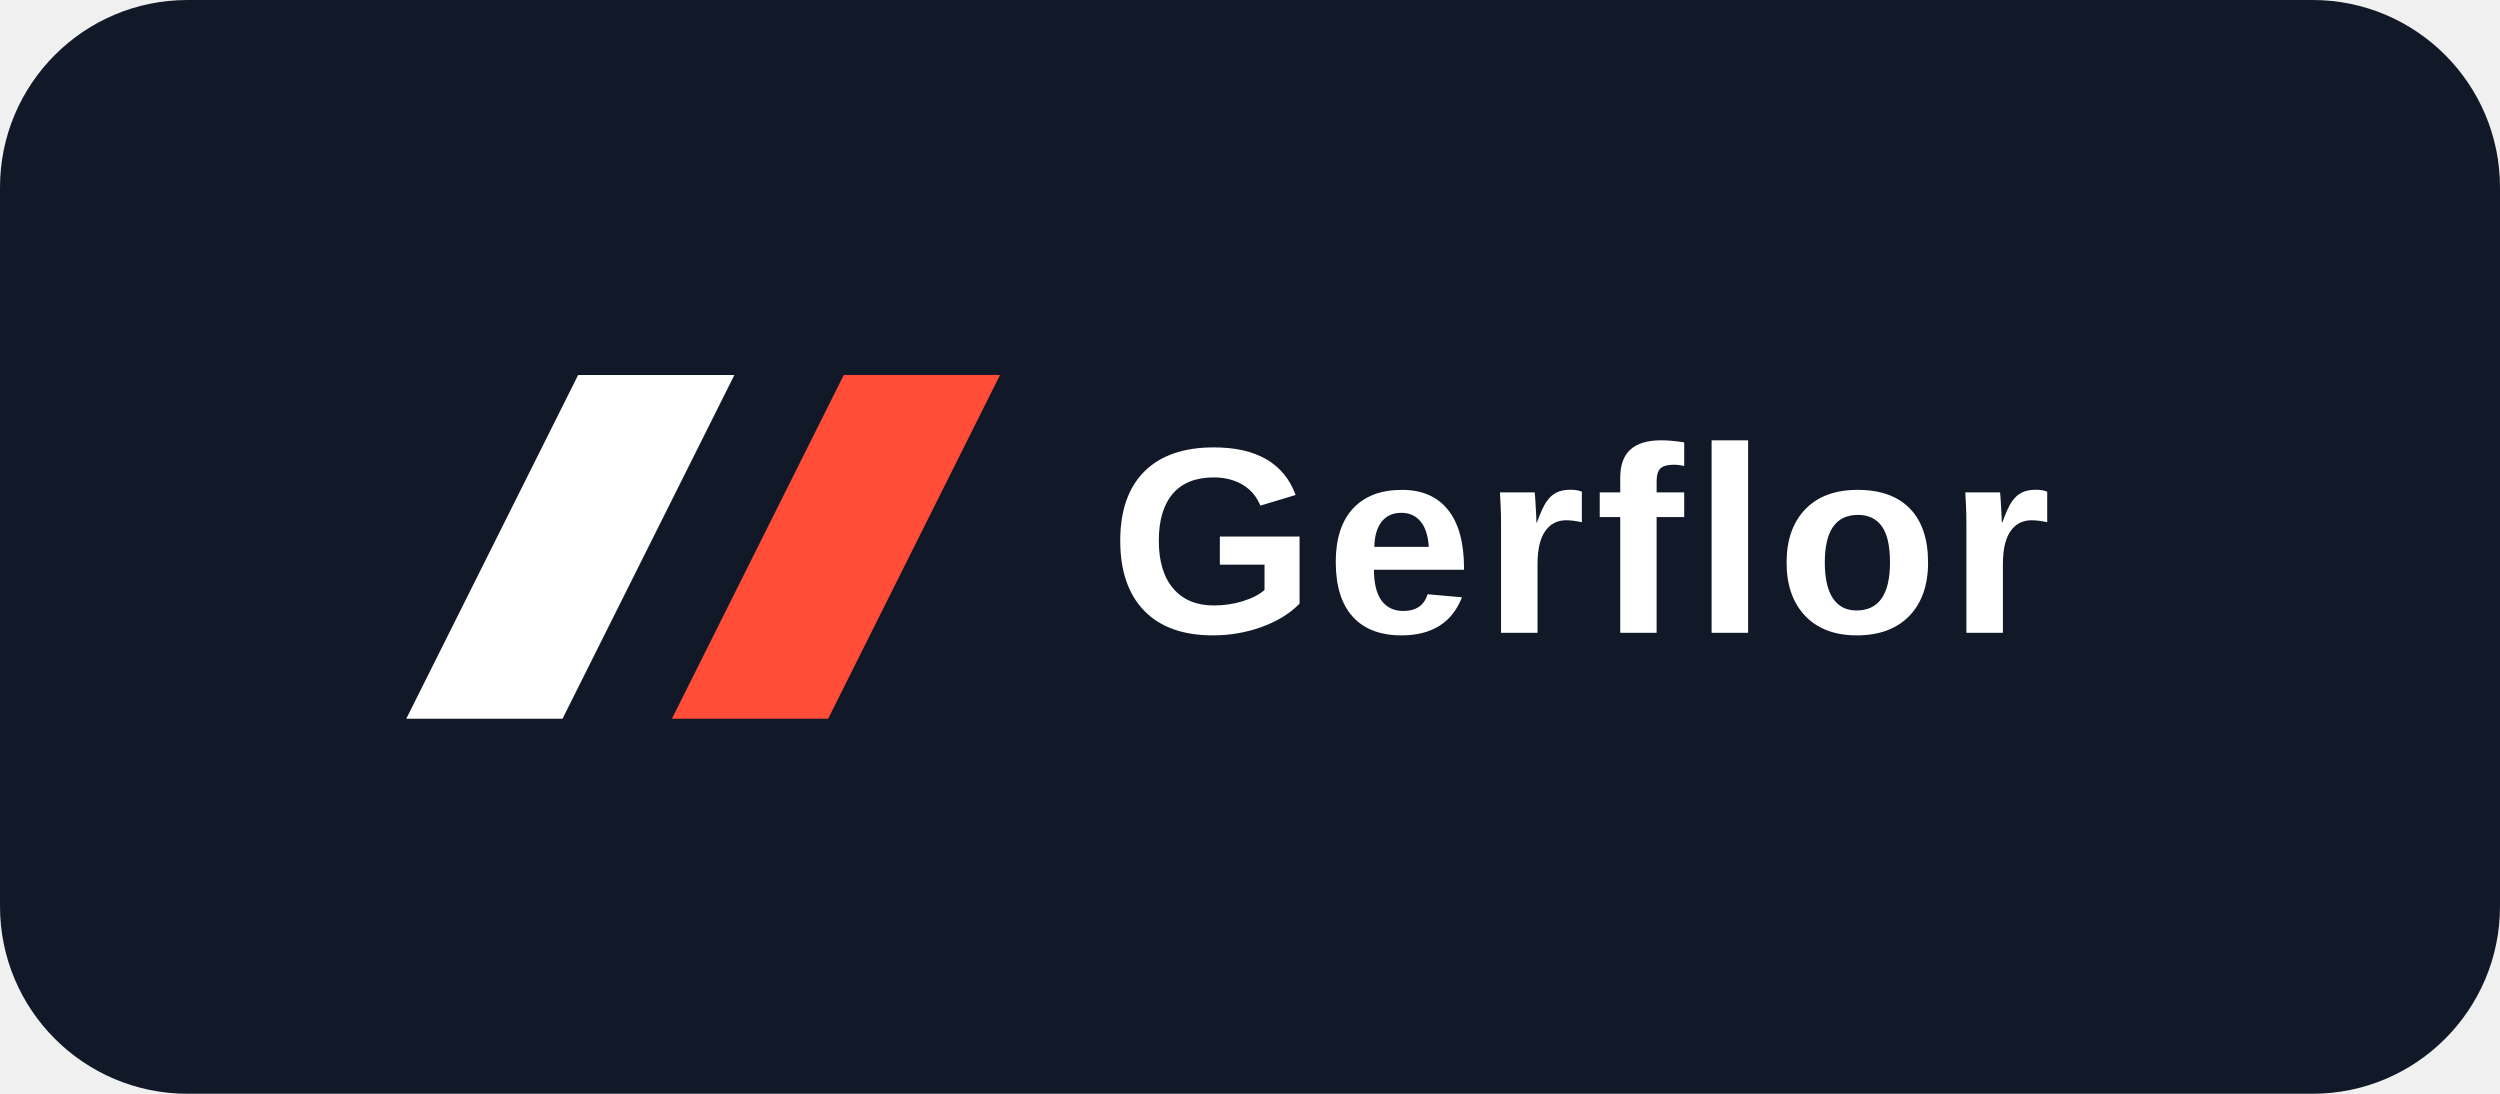
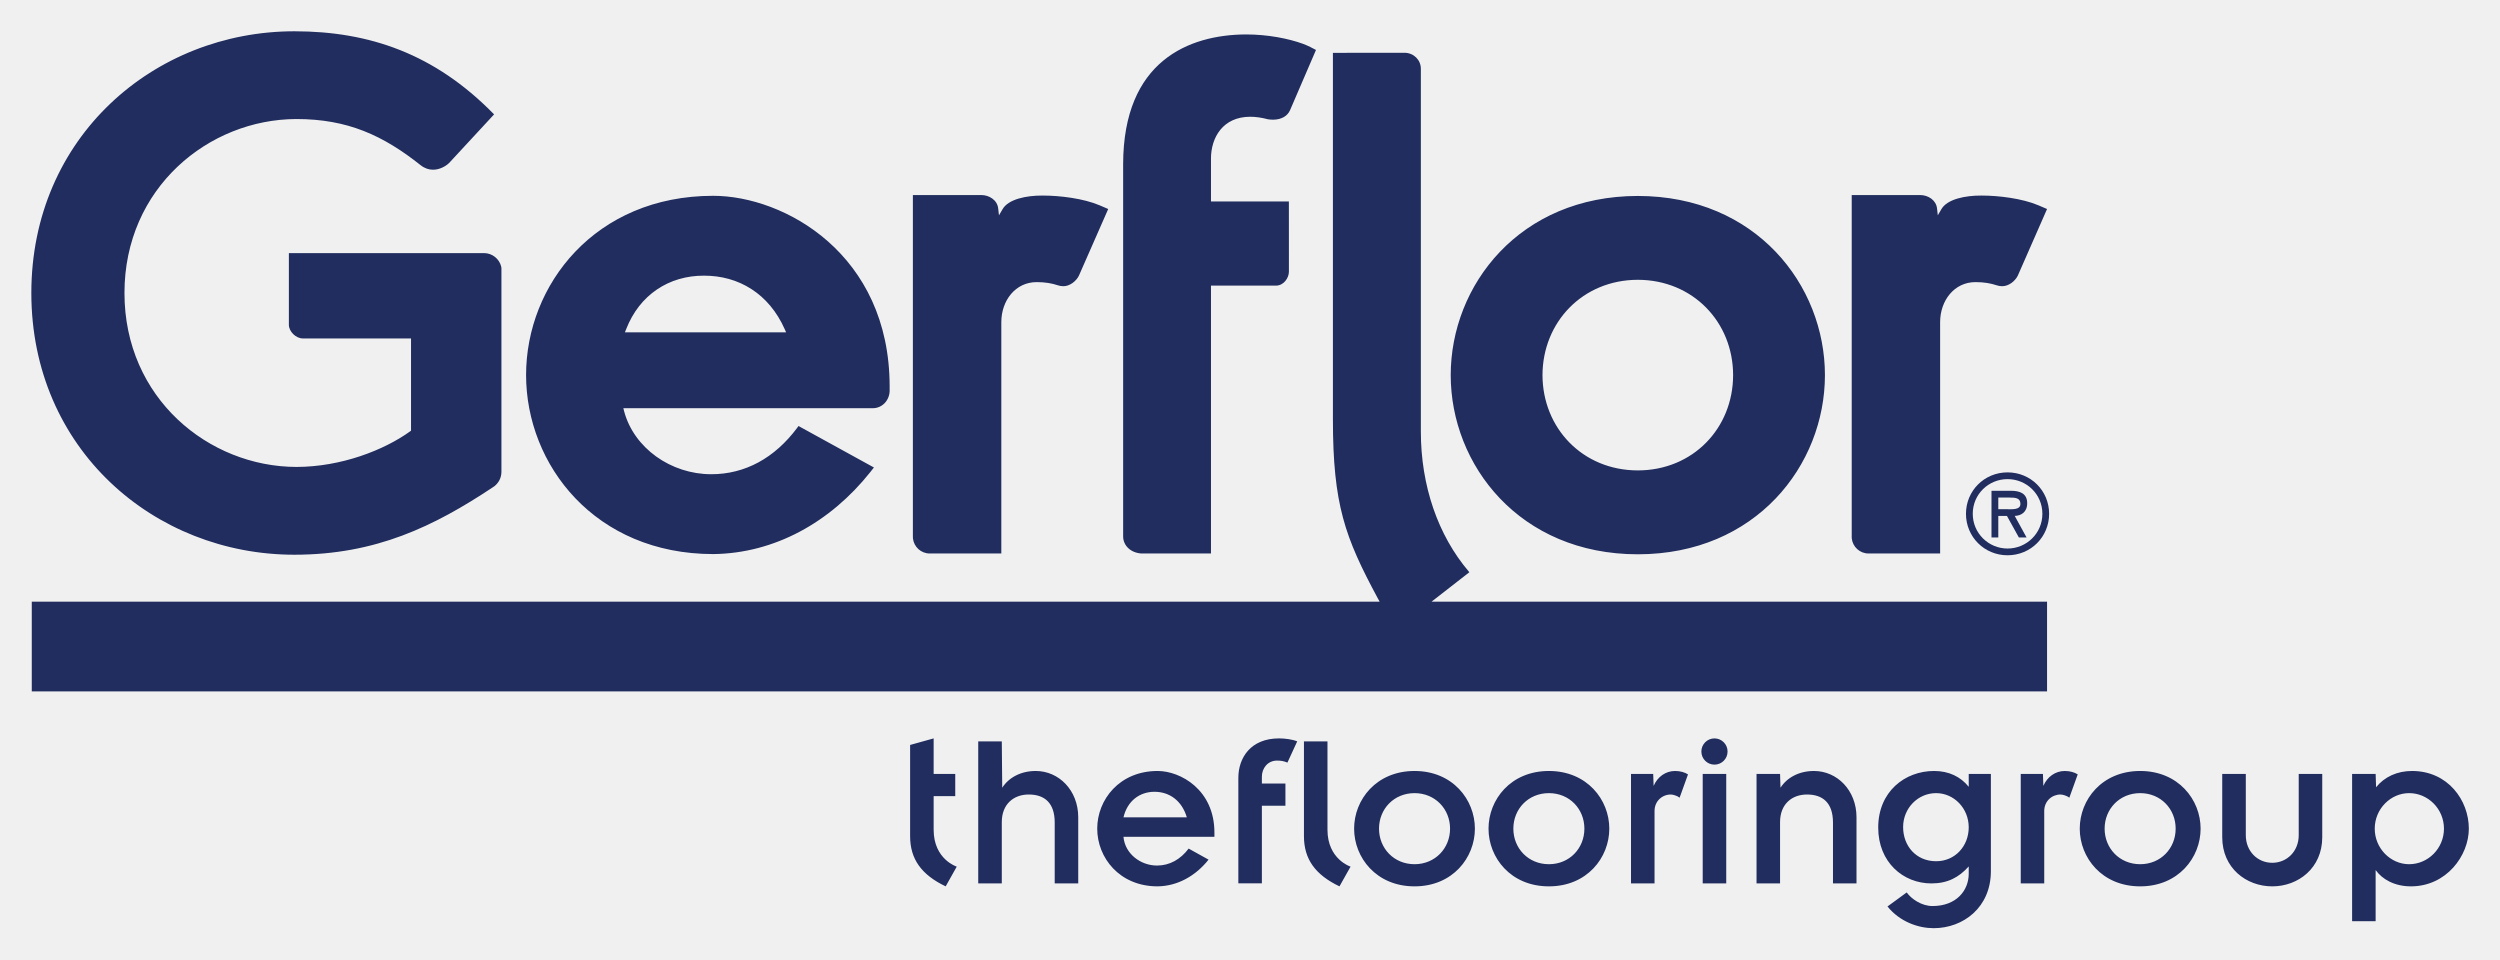
- <svg xmlns="http://www.w3.org/2000/svg" width="320" height="140" viewBox="0 0 320 140" fill="none">
-   <rect width="320" height="140" rx="24" fill="#111827" />
-   <path d="M52 92L74 48H94L72 92H52Z" fill="#FFFFFF" />
-   <path d="M86 92L108 48H128L106 92H86Z" fill="#FF4D37" />
-   <text x="142" y="81" fill="#FFFFFF" font-family="Arial, Helvetica, sans-serif" font-size="34" font-weight="700" letter-spacing="1.2">Gerflor</text>
+ <svg xmlns="http://www.w3.org/2000/svg" width="400" height="153.48" version="1.1" viewBox="0 0 105.83 40.609">
+   <g transform="translate(-92.649 -113.91)">
+     <g transform="matrix(1.5345 0 0 -1.5345 7.6575 604.35)">
+       <g transform="translate(286.31 186.38)">
+         <path d="m-199.93 110.68c0.106 0.449 0.443 0.705 0.855 0.705s0.756-0.243 0.893-0.705zm1.798-0.862c-0.225-0.299-0.525-0.468-0.873-0.468-0.457 0-0.887 0.331-0.925 0.793h2.509v0.118c0 1.18-0.936 1.698-1.567 1.698-1.054 0-1.666-0.793-1.666-1.591 0-0.799 0.612-1.592 1.666-1.592 0.543 7e-3 1.043 0.281 1.405 0.737zm5.252 0.55c0 0.543 0.412 0.98 0.98 0.98 0.567 0 0.98-0.437 0.98-0.98s-0.413-0.981-0.98-0.981c-0.568 0-0.98 0.438-0.98 0.981m-0.687 0c0-0.799 0.612-1.592 1.667-1.592 1.054 0 1.665 0.793 1.665 1.592 0 0.798-0.611 1.591-1.665 1.591-1.055 0-1.667-0.793-1.667-1.591m4.393 0c0 0.543 0.412 0.98 0.981 0.98 0.568 0 0.979-0.437 0.979-0.98s-0.411-0.981-0.979-0.981c-0.569 0-0.981 0.438-0.981 0.981m-0.685 0c0-0.799 0.61-1.592 1.666-1.592 1.054 0 1.666 0.793 1.666 1.592 0 0.798-0.612 1.591-1.666 1.591-1.056 0-1.666-0.793-1.666-1.591m11.438 0.043c0 0.518 0.405 0.937 0.91 0.937 0.494 0 0.9-0.419 0.9-0.943 0-0.517-0.375-0.936-0.9-0.936-0.548 0-0.91 0.419-0.91 0.942m2.421 1.467h-0.611v-0.356c-0.225 0.281-0.55 0.437-0.956 0.437-0.804 0-1.541-0.568-1.541-1.561 0-0.955 0.687-1.541 1.467-1.541 0.443 0 0.755 0.162 1.03 0.469v-0.201c0-0.461-0.338-0.892-0.999-0.892-0.306 0-0.587 0.2-0.712 0.375l-0.53-0.387c0.343-0.425 0.854-0.599 1.273-0.599 0.818 0 1.579 0.574 1.579 1.572zm-29.816-1.719v2.518l0.649 0.181v-0.98h0.596v-0.612h-0.596v-0.929c0-0.816 0.637-1.017 0.637-1.017l-0.305-0.544c-0.669 0.319-0.981 0.753-0.981 1.383m32.954 0.209c0 0.543 0.413 0.98 0.981 0.98s0.979-0.437 0.979-0.98-0.411-0.981-0.979-0.981-0.981 0.438-0.981 0.981m-0.686 0c0-0.799 0.612-1.592 1.667-1.592 1.054 0 1.667 0.793 1.667 1.592 0 0.798-0.613 1.591-1.667 1.591-1.055 0-1.667-0.793-1.667-1.591m-10.439 2.128c0-0.2 0.162-0.362 0.361-0.362 0.2 0 0.362 0.162 0.362 0.362 0 0.199-0.162 0.362-0.362 0.362-0.199 0-0.361-0.163-0.361-0.362m0.037-3.639h0.649v3.021h-0.649zm20.45 1.511c0-0.543-0.437-0.981-0.961-0.981-0.512 0-0.949 0.438-0.949 0.981s0.437 0.98 0.949 0.98c0.524 0 0.961-0.437 0.961-0.98m-1.885 1.51h-0.649v-4.063h0.649v1.411c0.181-0.256 0.524-0.45 0.973-0.45 0.981 0 1.598 0.849 1.598 1.592 0 0.779-0.574 1.591-1.567 1.591-0.411 0-0.761-0.162-0.992-0.449zm-38.552-3.021h0.65v1.691c0 0.493 0.324 0.762 0.743 0.762 0.43 0 0.717-0.224 0.717-0.774v-1.679h0.649v1.823c0 0.749-0.537 1.279-1.172 1.279-0.412 0-0.744-0.181-0.925-0.462l-0.012 1.279h-0.65zm7.176 2e-3h0.649v2.142h0.65v0.612h-0.65v0.19c0 0.225 0.156 0.443 0.419 0.443 0.118 0 0.199-0.018 0.286-0.056l0.27 0.586c-0.138 0.057-0.344 0.082-0.5 0.082-0.78 0-1.124-0.531-1.124-1.092zm1.81 3.917v-2.617c0-0.63 0.312-1.064 0.98-1.383l0.306 0.544s-0.637 0.201-0.637 1.017v2.439zm9.023-3.919h0.649v1.997c0 0.275 0.212 0.456 0.449 0.456 0.063 0 0.181-0.037 0.243-0.087l0.231 0.642c-0.087 0.056-0.212 0.094-0.355 0.094-0.263 0-0.487-0.162-0.593-0.412l-0.012 0.331h-0.612zm3.463 0h0.649v1.691c0 0.493 0.324 0.762 0.743 0.762 0.43 0 0.717-0.224 0.717-0.774v-1.679h0.649v1.823c0 0.749-0.537 1.279-1.173 1.279-0.412 0-0.743-0.181-0.924-0.462l-0.012 0.381h-0.649zm7.289 0h0.648v1.997c0 0.275 0.213 0.456 0.45 0.456 0.062 0 0.181-0.037 0.243-0.087l0.231 0.642c-0.086 0.056-0.212 0.094-0.356 0.094-0.262 0-0.486-0.162-0.592-0.412l-0.012 0.331h-0.612zm5.559 1.274c0-0.849 0.662-1.355 1.38-1.355s1.379 0.506 1.379 1.355v1.747h-0.649v-1.691c0-0.444-0.325-0.761-0.73-0.761s-0.73 0.317-0.73 0.761v1.691h-0.65z" fill="#202d5e" fill-rule="evenodd" />
+       </g>
+       <g transform="translate(310.7 193.61)">
+         <path d="m-199.93 110.68c0.64 0 1.147 0.507 1.147 1.144s-0.507 1.143-1.147 1.143-1.147-0.506-1.147-1.143 0.507-1.144 1.147-1.144m0 2.101c0.524 0 0.961-0.416 0.961-0.957 0-0.538-0.437-0.958-0.961-0.958-0.523 0-0.96 0.42-0.96 0.958 0 0.541 0.437 0.957 0.96 0.957m0.198-1.015c0.172 5e-3 0.344 0.099 0.344 0.351 0 0.272-0.209 0.342-0.443 0.342h-0.542v-1.287h0.188v0.594h0.238l0.329-0.594h0.212zm-0.135 0.506c0.156 0 0.292-0.011 0.292-0.175 0-0.174-0.239-0.146-0.413-0.146h-0.197v0.321z" fill="#202d5e" fill-rule="evenodd" />
+       </g>
+       <g transform="translate(300.5 201.21)">
+         <path d="m-199.93 110.68c1.525-3e-3 2.627-1.17 2.629-2.63-2e-3 -1.461-1.104-2.627-2.629-2.629-1.525 2e-3 -2.626 1.168-2.63 2.629 4e-3 1.46 1.105 2.627 2.63 2.63m0-7.573c3.261 1e-3 5.161 2.46 5.162 4.943-1e-3 2.484-1.901 4.941-5.162 4.943-3.26-2e-3 -5.161-2.459-5.162-4.943 1e-3 -2.483 1.902-4.942 5.162-4.943m-37.063-0.012c2.249 1e-3 3.856 0.785 5.475 1.861l0.051 0.035c0.1 0.086 0.181 0.205 0.186 0.385v5.627c-1e-3 0.021-5e-3 0.041-8e-3 0.048-0.054 0.208-0.245 0.365-0.472 0.365h-5.384v-1.979c0-0.181 0.192-0.375 0.384-0.375h2.986v-2.544l-0.026-0.02c-0.712-0.514-1.899-0.98-3.136-0.981-2.419 5e-3 -4.744 1.896-4.744 4.799 0 2.901 2.325 4.794 4.744 4.799 1.407 0 2.389-0.449 3.426-1.273 0.116-0.091 0.231-0.125 0.342-0.125 0.18-1e-3 0.35 0.094 0.444 0.185l1.241 1.341-0.026 0.027c-1.611 1.637-3.404 2.265-5.483 2.266-3.87-1e-3 -7.257-2.92-7.257-7.22 0-4.302 3.387-7.22 7.257-7.221m31.372-1.295 1.043 0.812-0.015 0.019c-0.854 1.003-1.323 2.374-1.323 3.862v10.011c0 0.24-0.196 0.438-0.451 0.439l-1.975-2e-3v-10.106c1e-3 -2.36 0.33-3.254 1.239-4.944l0.05-0.091h-37.185v-2.475h55.598v2.475zm12.058 1.329h1.973v6.384c1e-3 0.595 0.39 1.103 0.975 1.103 0.236 0 0.42-0.033 0.582-0.087 0.045-0.015 0.096-0.026 0.152-0.026 0.185-2e-3 0.361 0.143 0.433 0.29l0.808 1.84-0.239 0.102c-0.447 0.19-1.098 0.269-1.57 0.269-0.447 3e-3 -0.952-0.098-1.11-0.382l-0.095-0.163-0.021 0.187c-0.025 0.237-0.252 0.371-0.463 0.372h-1.891v-9.392c-1e-3 0-1e-3 -0.01-1e-3 -0.022 0-0.023 1e-3 -0.051 2e-3 -0.059 0.026-0.232 0.22-0.416 0.465-0.416m-34.278 6.186c0.37 0.955 1.185 1.481 2.146 1.479 0.961 2e-3 1.793-0.497 2.229-1.476l0.039-0.088h-4.448zm2.404-6.202c1.687 0.019 3.228 0.873 4.334 2.264l0.098 0.125-2.08 1.144-0.041-0.056c-0.619-0.827-1.433-1.275-2.368-1.274-1.111 0-2.135 0.722-2.404 1.743l-0.019 0.078h6.879c0.261 0 0.456 0.213 0.467 0.468v0.137c-4e-3 3.647-2.903 5.254-4.868 5.255-3.26 0-5.161-2.459-5.162-4.943 1e-3 -2.483 1.903-4.94 5.164-4.941m11.813 0.016h1.918v7.39h1.793c0.211 0 0.357 0.209 0.357 0.386l-1e-3 1.936h-2.149v1.188c2e-3 0.572 0.325 1.148 1.082 1.149 0.149 0 0.315-0.023 0.49-0.07 0.05-7e-3 0.096-0.011 0.141-0.011 0.24 1e-3 0.4 0.107 0.468 0.261 0.067 0.154 0.6 1.393 0.716 1.663-0.076 0.041-0.226 0.121-0.359 0.169-0.401 0.146-0.969 0.259-1.576 0.259-1.571-9e-3 -3.379-0.73-3.385-3.574v-10.281c4e-3 -0.25 0.209-0.446 0.505-0.465m-5.84 0h1.974v6.384c1e-3 0.595 0.389 1.103 0.975 1.103 0.235 0 0.42-0.033 0.581-0.087 0.047-0.015 0.096-0.026 0.153-0.026 0.183-2e-3 0.36 0.144 0.431 0.29l0.809 1.84-0.238 0.102c-0.446 0.19-1.098 0.269-1.571 0.269-0.447 3e-3 -0.951-0.098-1.109-0.382l-0.096-0.165-0.021 0.189c-0.024 0.237-0.253 0.371-0.463 0.372h-1.891v-9.411c0-0.024 0-0.055 2e-3 -0.062 0.026-0.232 0.22-0.416 0.464-0.416" fill="#202d5e" fill-rule="evenodd" />
+       </g>
+     </g>
+   </g>
</svg>
